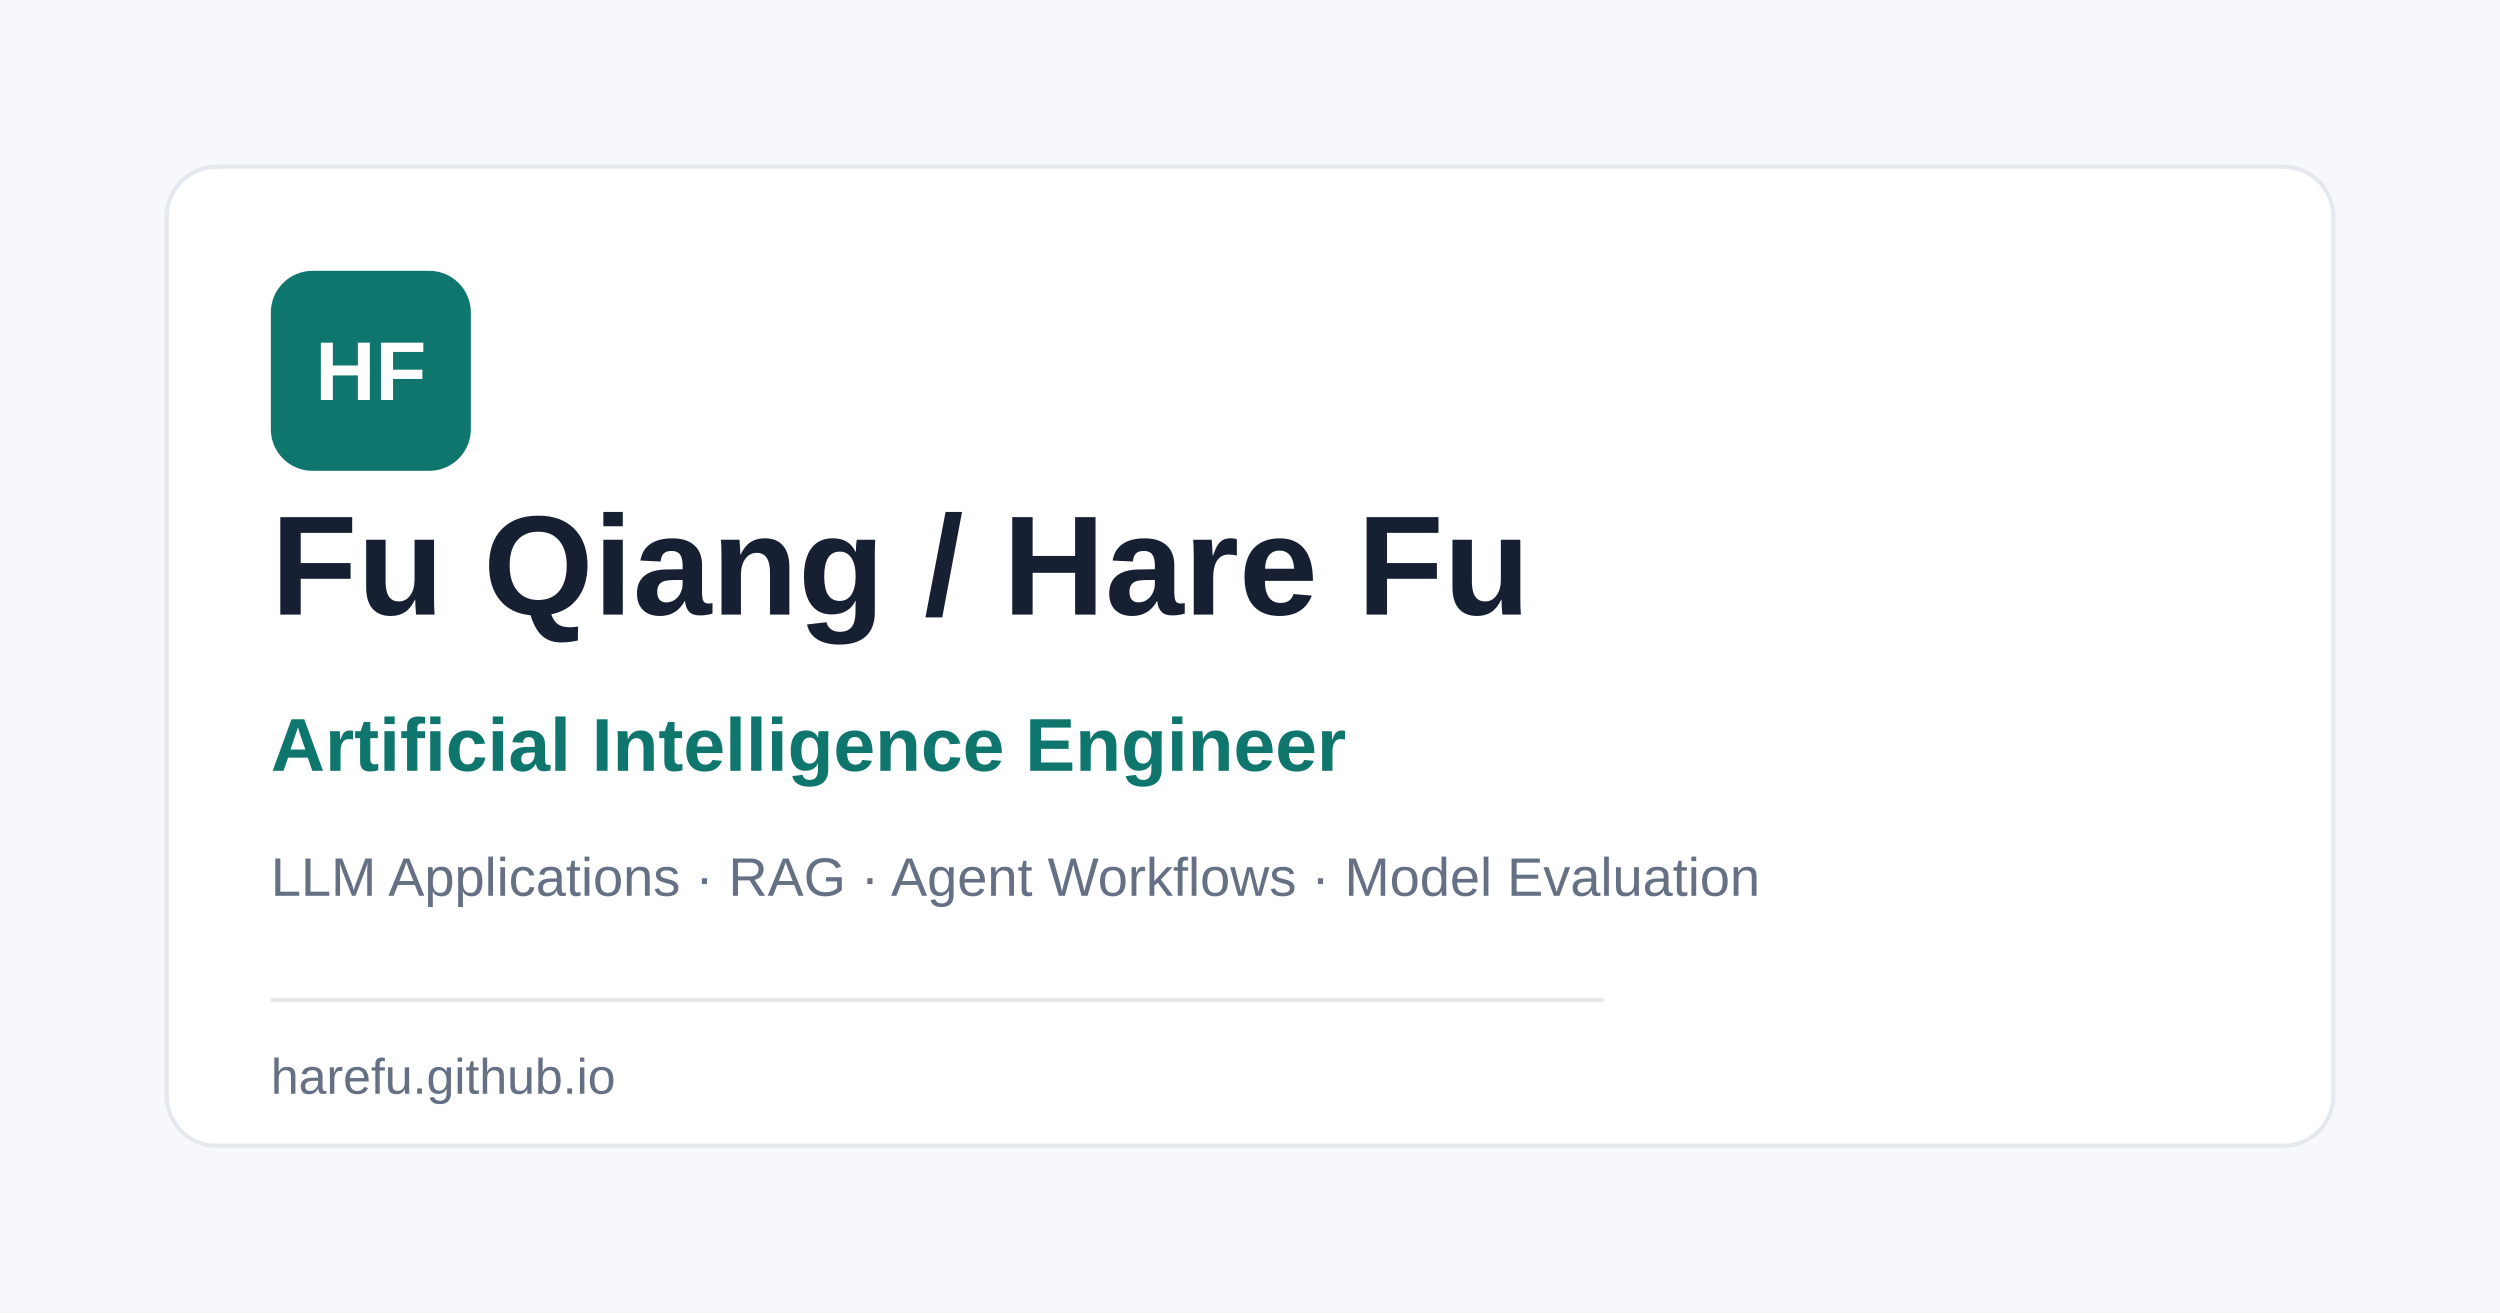
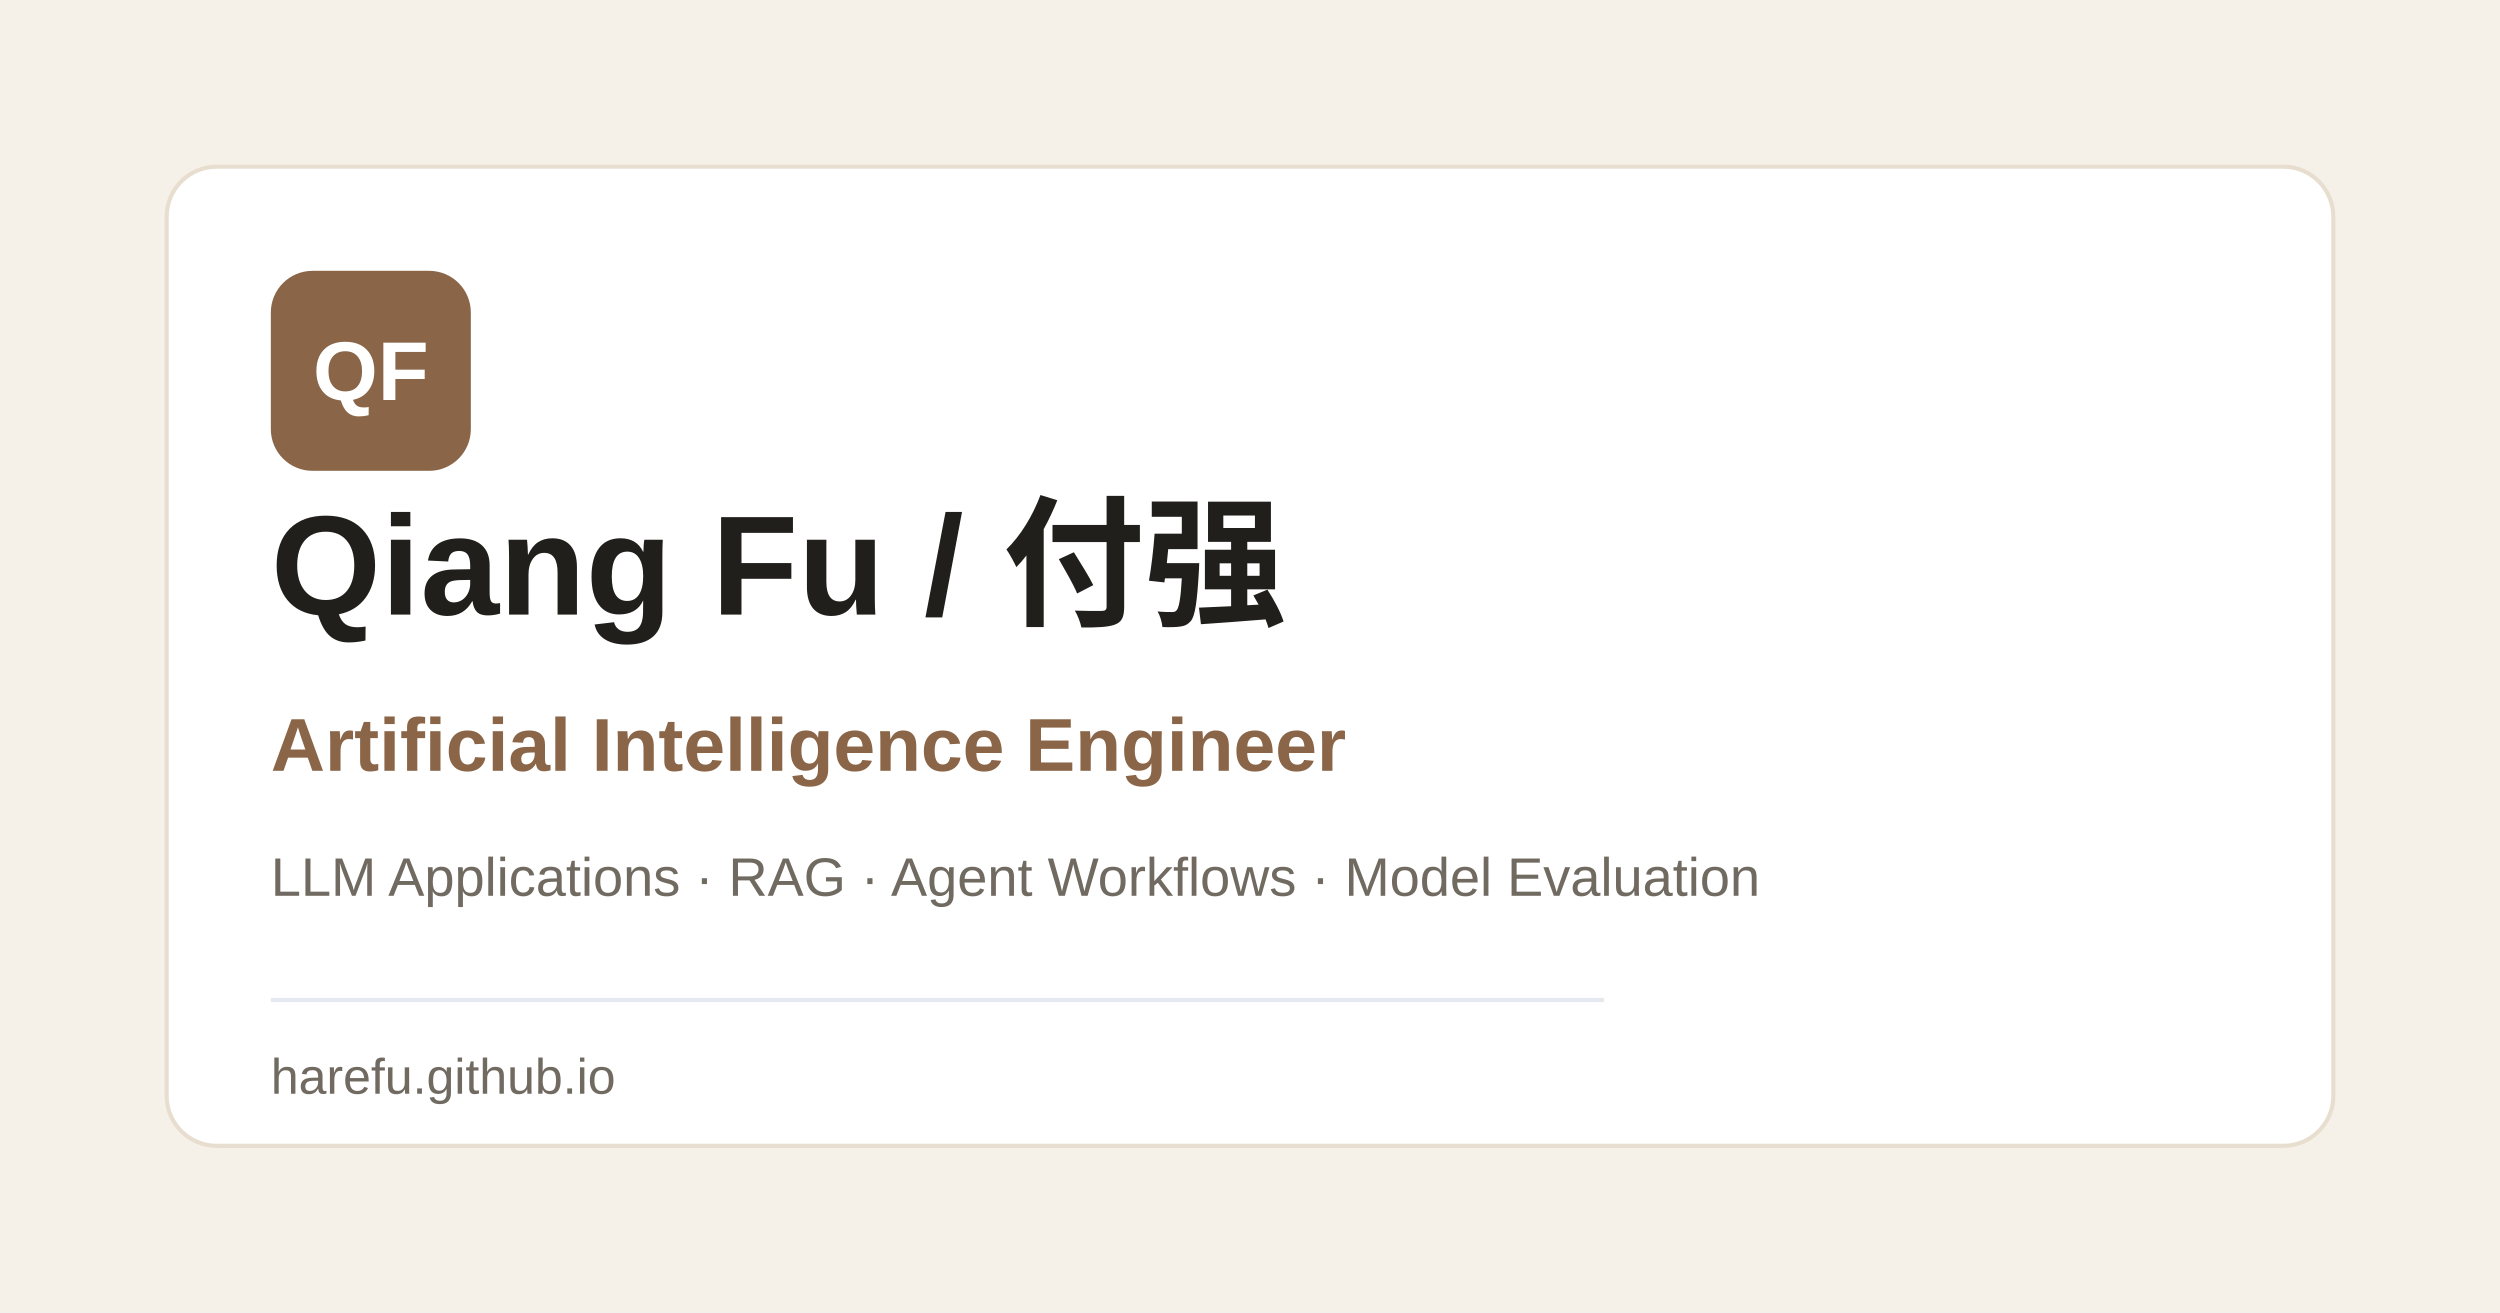
<svg xmlns="http://www.w3.org/2000/svg" width="1200" height="630" viewBox="0 0 1200 630" role="img" aria-labelledby="title desc">
-   <rect width="1200" height="630" fill="#f7f8fb" />
-   <rect x="80" y="80" width="1040" height="470" rx="24" fill="#ffffff" stroke="#e4e8ef" stroke-width="2" />
-   <rect x="130" y="130" width="96" height="96" rx="20" fill="#0f766e" />
-   <text x="178" y="192" text-anchor="middle" font-family="Arial, sans-serif" font-size="40" font-weight="700" fill="#ffffff">HF</text>
-   <text x="130" y="295" font-family="Arial, sans-serif" font-size="68" font-weight="700" fill="#172033">Fu Qiang / Hare Fu</text>
-   <text x="130" y="370" font-family="Arial, sans-serif" font-size="36" font-weight="700" fill="#0f766e">Artificial Intelligence Engineer</text>
-   <text x="130" y="430" font-family="Arial, sans-serif" font-size="26" fill="#657085">LLM Applications · RAG · Agent Workflows · Model Evaluation</text>
+   <rect width="1200" height="630" fill="#f6f1e8" />
+   <rect x="80" y="80" width="1040" height="470" rx="24" fill="#ffffff" stroke="#e8ded0" stroke-width="2" />
+   <rect x="130" y="130" width="96" height="96" rx="20" fill="#8a6547" />
+   <text x="178" y="192" text-anchor="middle" font-family="Arial, sans-serif" font-size="40" font-weight="700" fill="#ffffff">QF</text>
+   <text x="130" y="295" font-family="Arial, sans-serif" font-size="68" font-weight="700" fill="#211f1b">Qiang Fu / 付强</text>
+   <text x="130" y="370" font-family="Arial, sans-serif" font-size="36" font-weight="700" fill="#8a6547">Artificial Intelligence Engineer</text>
+   <text x="130" y="430" font-family="Arial, sans-serif" font-size="26" fill="#706a61">LLM Applications · RAG · Agent Workflows · Model Evaluation</text>
  <line x1="130" y1="480" x2="770" y2="480" stroke="#e4e8ef" stroke-width="2" />
-   <text x="130" y="525" font-family="Arial, sans-serif" font-size="24" fill="#657085">harefu.github.io</text>
+   <text x="130" y="525" font-family="Arial, sans-serif" font-size="24" fill="#706a61">harefu.github.io</text>
</svg>
